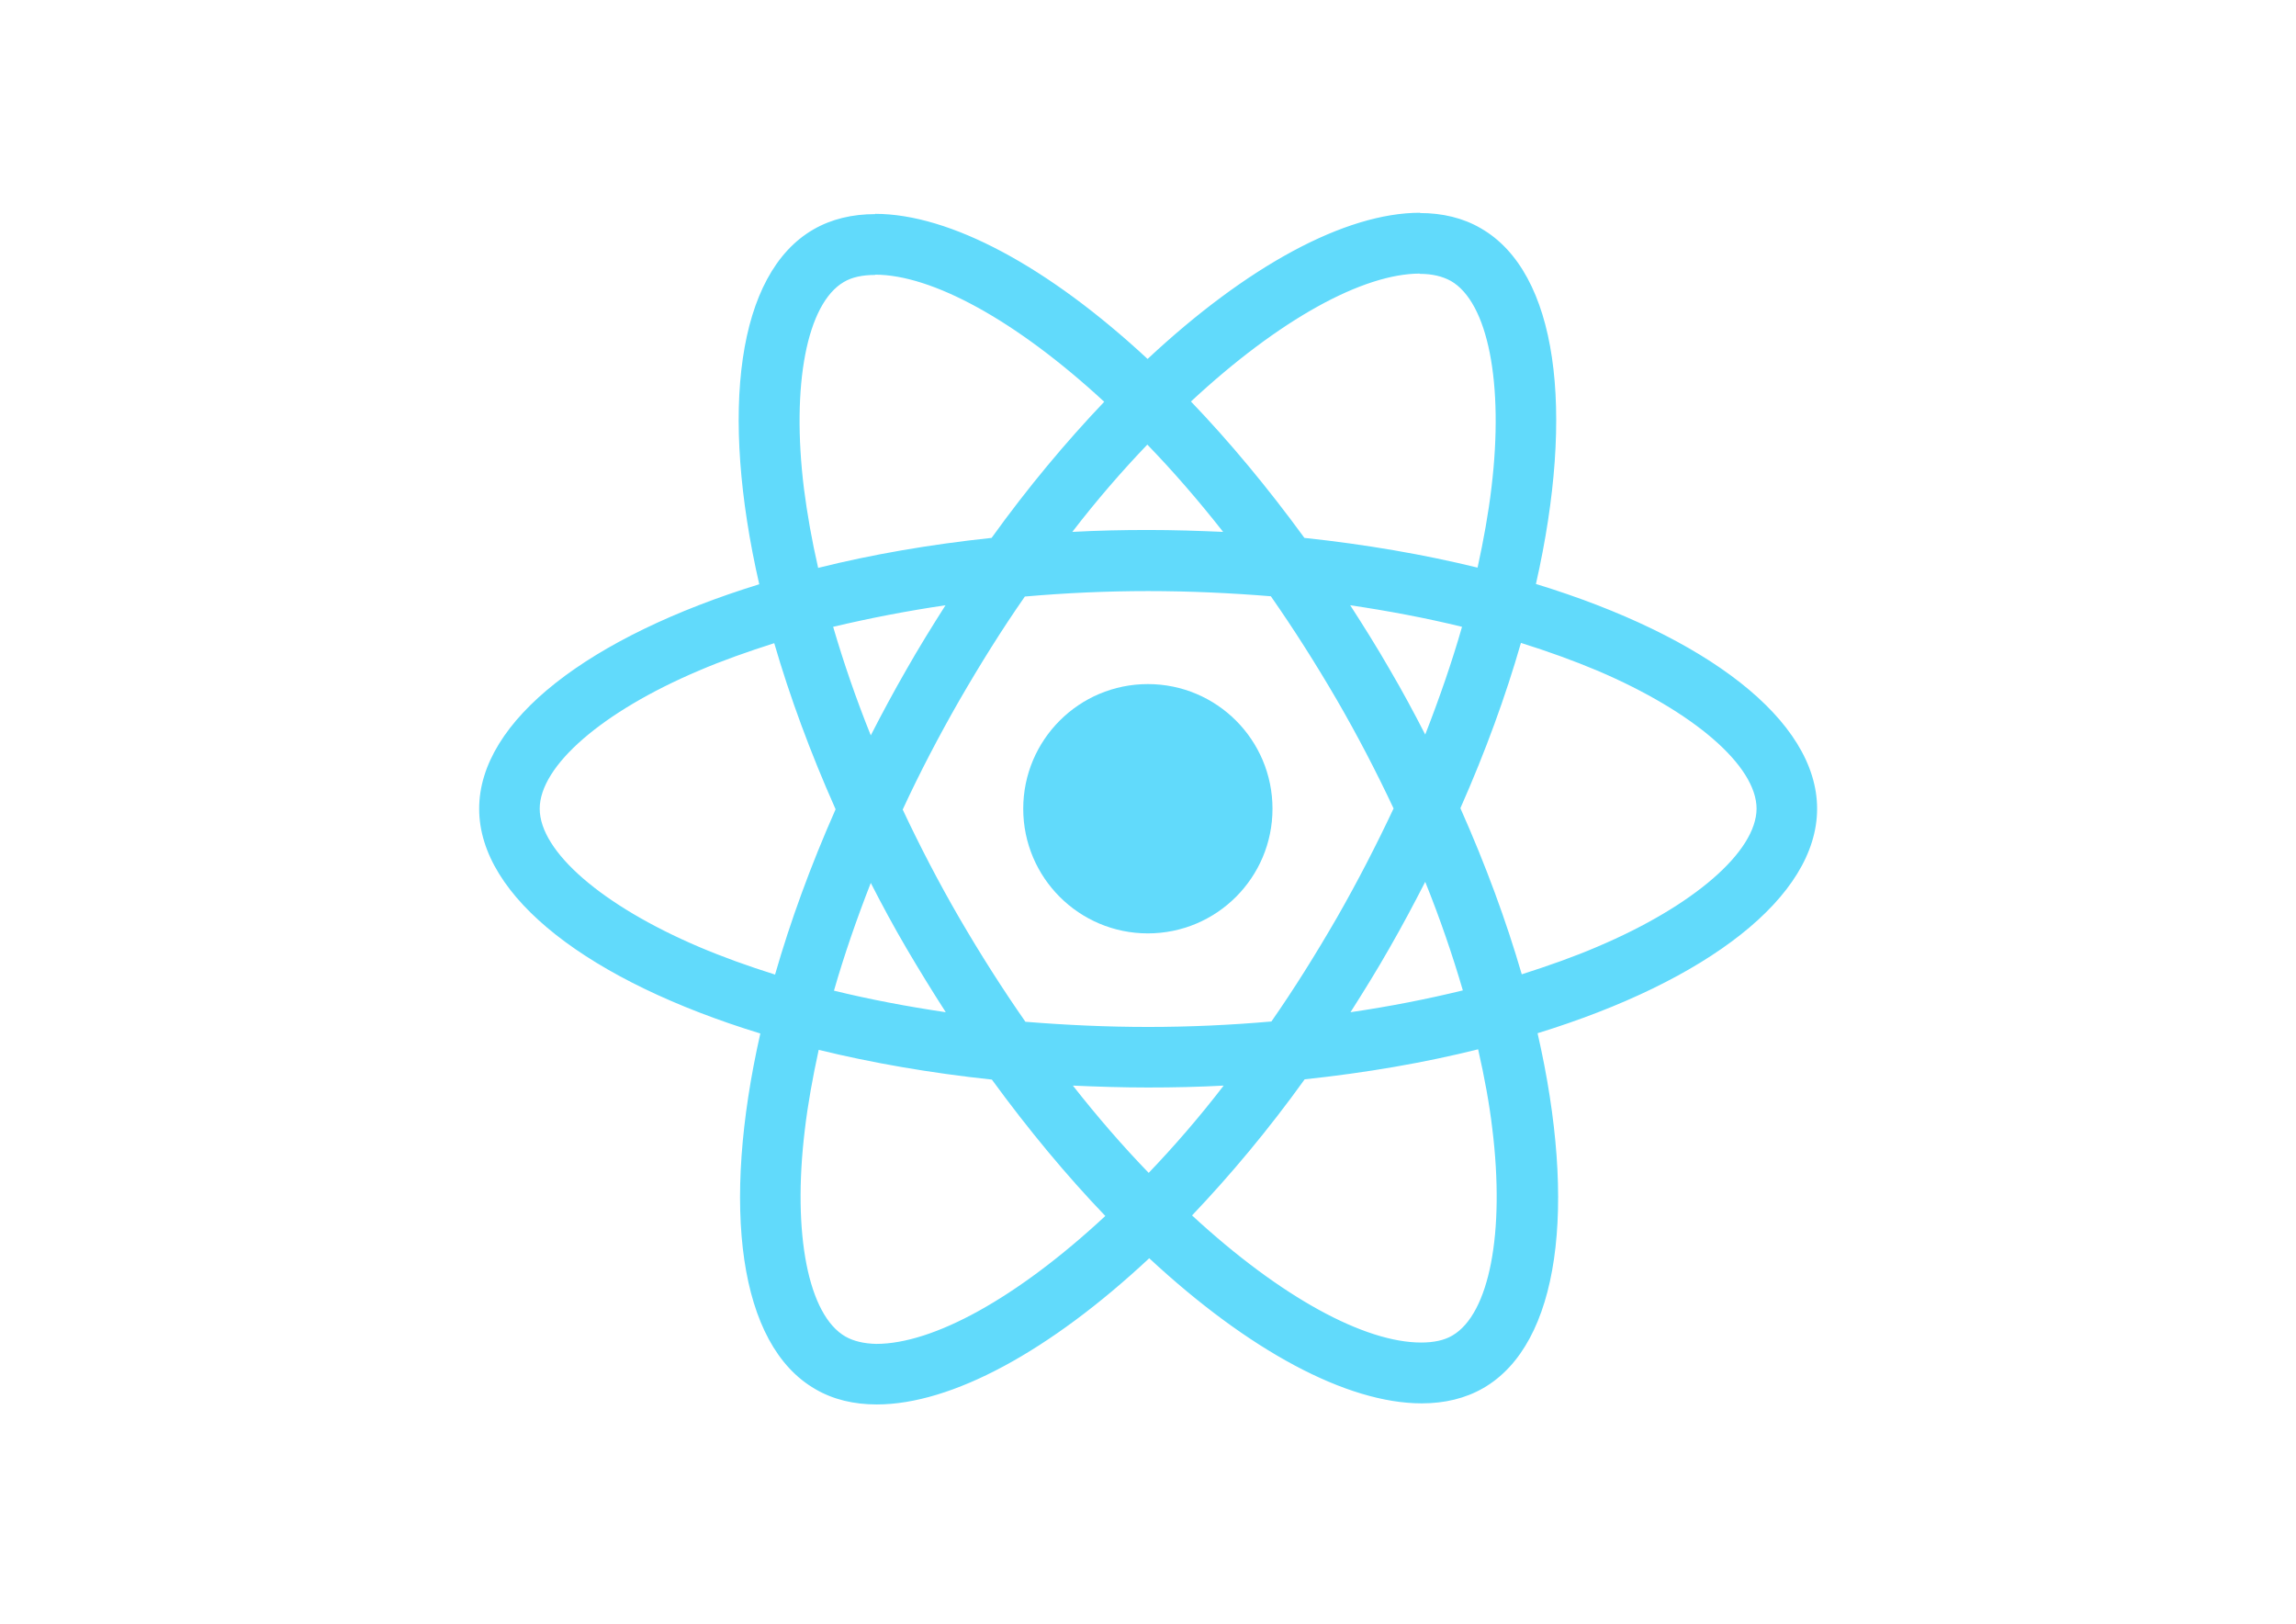
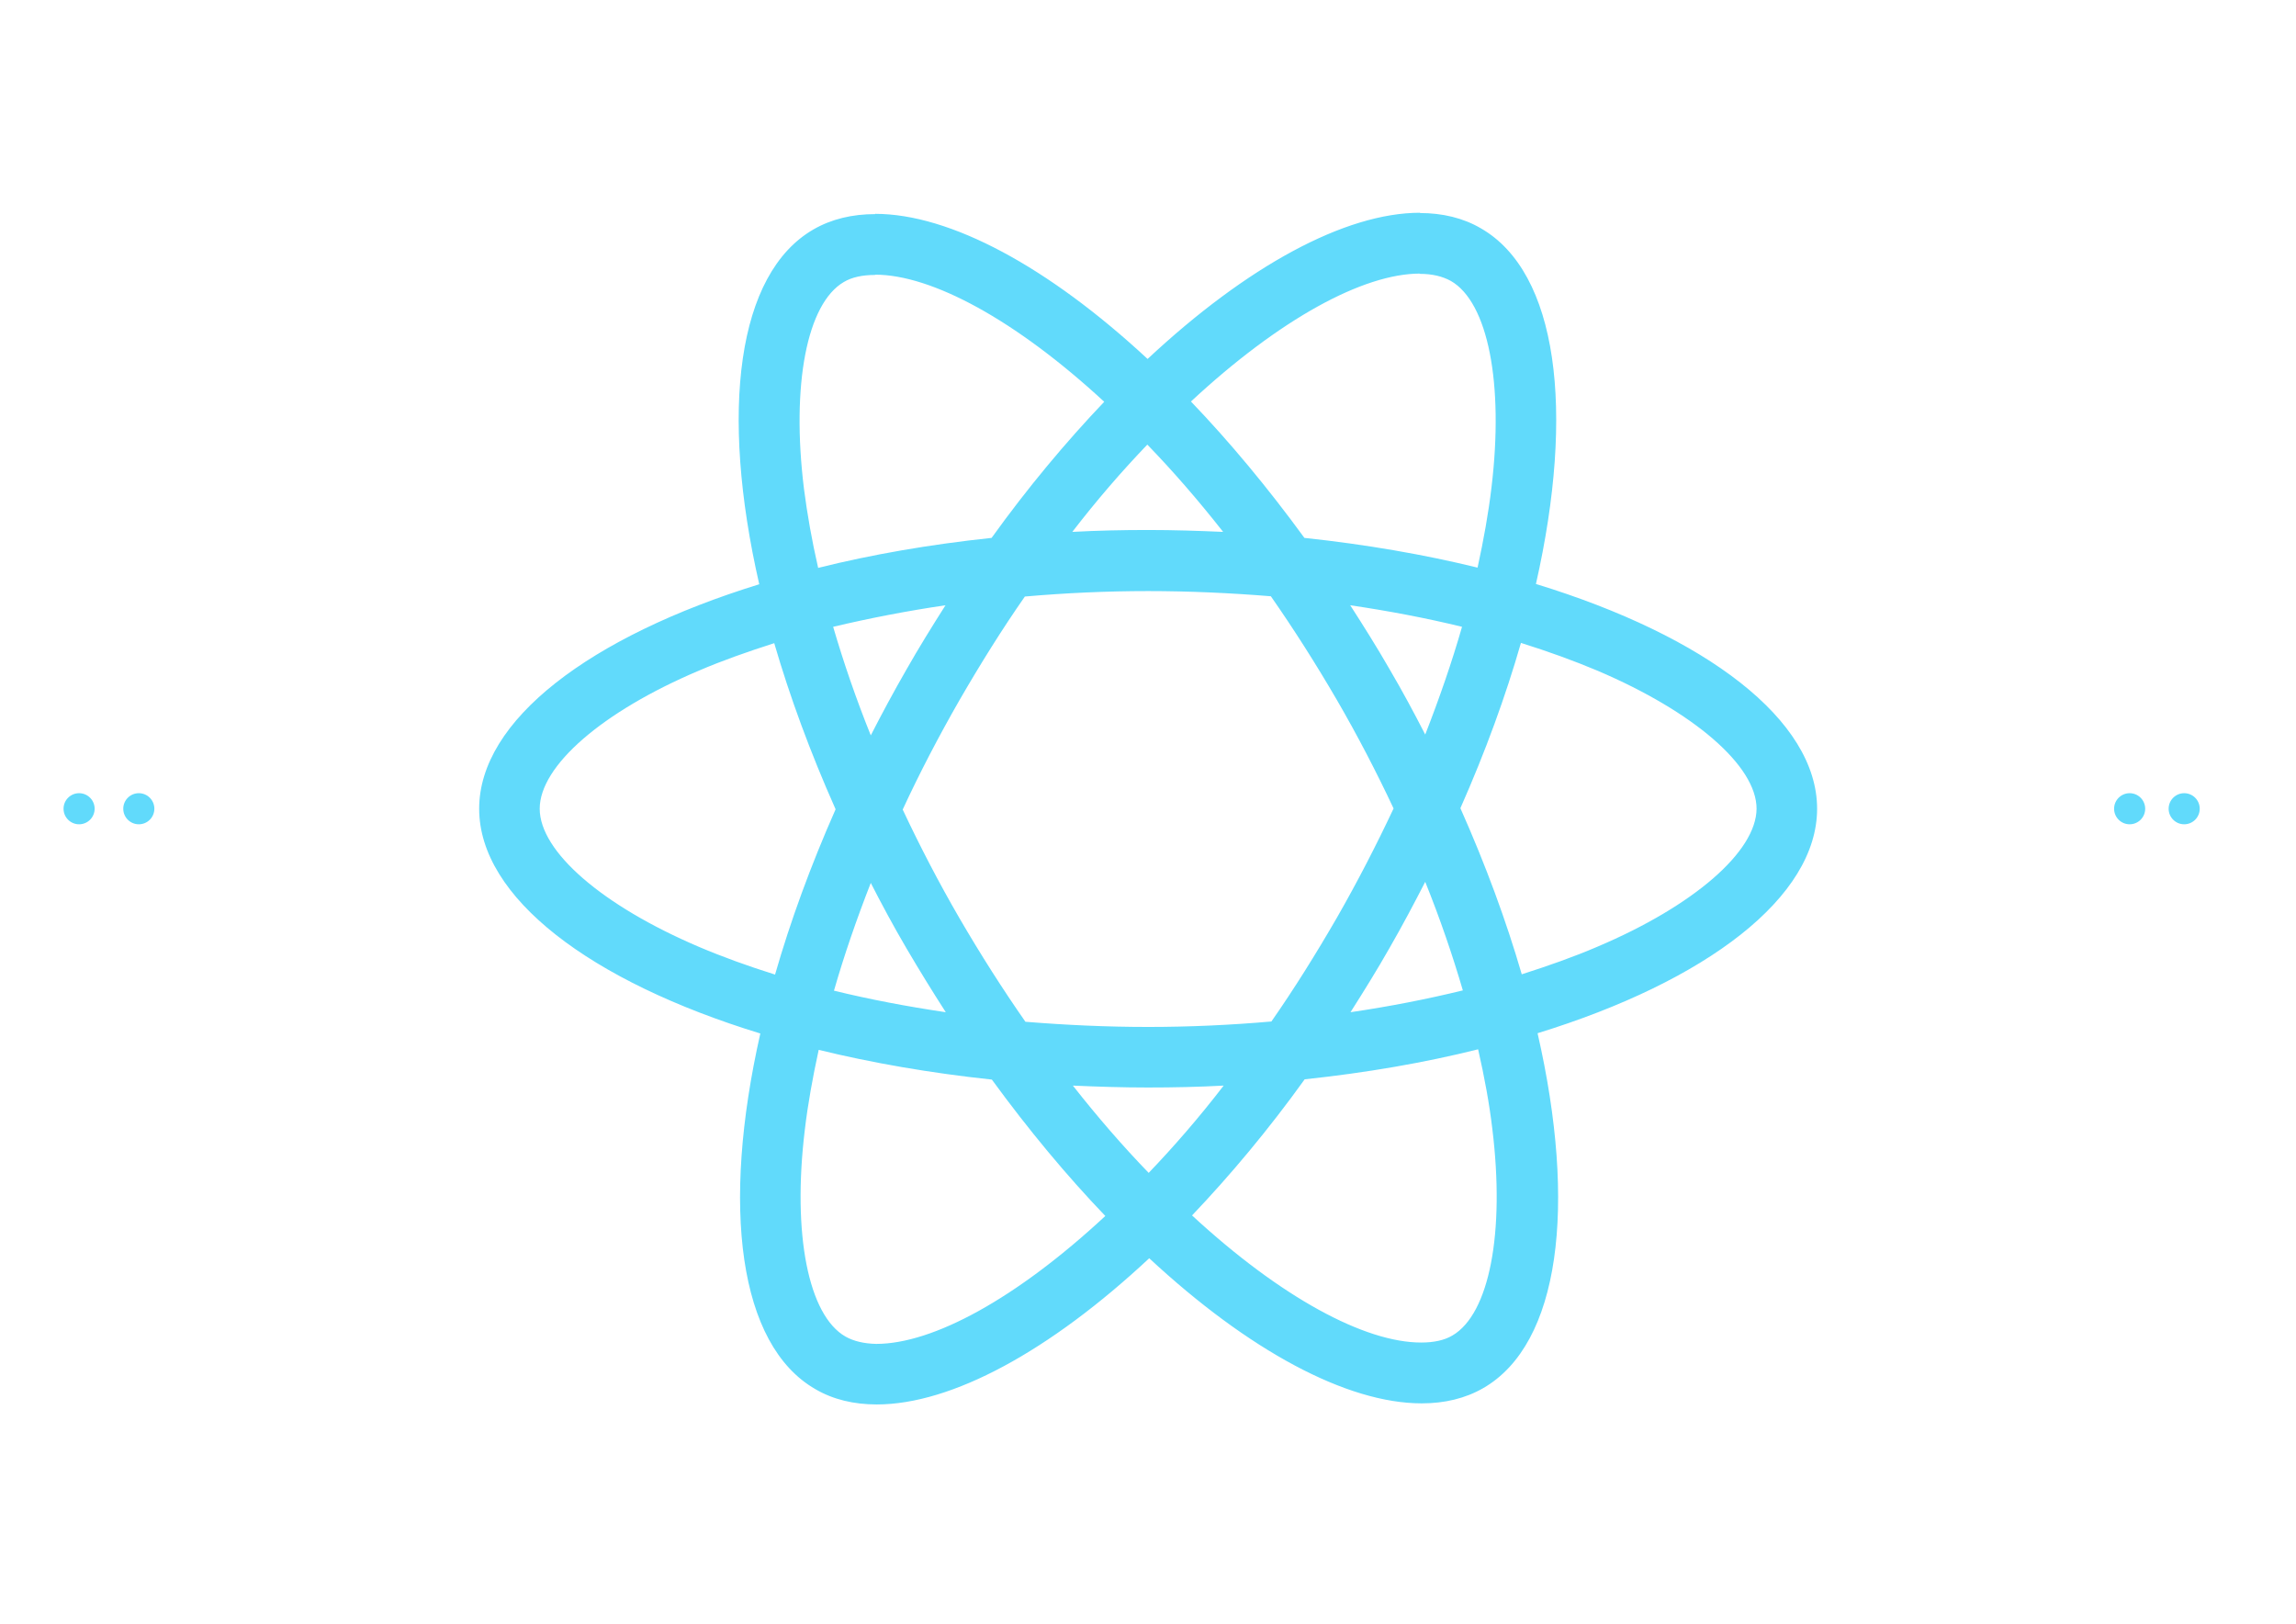
<svg xmlns="http://www.w3.org/2000/svg" viewBox="0 0 841.9 595.3">
  <g fill="#61DAFB">
    <path d="M666.3 296.5c0-32.5-40.7-63.3-103.1-82.4 14.4-63.6 8-114.2-20.2-130.4-6.5-3.8-14.1-5.6-22.4-5.6v22.3c4.6 0 8.3.9 11.4 2.6 13.6 7.8 19.5 37.5 14.9 75.7-1.1 9.4-2.9 19.3-5.1 29.4-19.6-4.8-41-8.5-63.5-10.9-13.5-18.5-27.5-35.3-41.6-50 32.6-30.3 63.2-46.9 84-46.9V78c-27.5 0-63.5 19.6-99.9 53.6-36.4-33.8-72.4-53.2-99.9-53.2v22.3c20.7 0 51.4 16.5 84 46.6-14 14.7-28 31.4-41.3 49.9-22.6 2.4-44 6.1-63.6 11-2.3-10-4-19.7-5.2-29-4.7-38.2 1.1-67.9 14.6-75.8 3-1.8 6.9-2.6 11.5-2.6V78.5c-8.4 0-16 1.8-22.6 5.6-28.1 16.2-34.4 66.7-19.9 130.1-62.2 19.2-102.7 49.9-102.7 82.3 0 32.5 40.7 63.3 103.1 82.4-14.4 63.6-8 114.2 20.2 130.4 6.5 3.8 14.1 5.6 22.5 5.6 27.5 0 63.5-19.6 99.9-53.6 36.4 33.8 72.4 53.2 99.9 53.2 8.4 0 16-1.8 22.6-5.6 28.1-16.2 34.4-66.7 19.9-130.1 62-19.1 102.5-49.9 102.5-82.3zm-130.2-66.7c-3.7 12.9-8.3 26.2-13.5 39.5-4.1-8-8.4-16-13.1-24-4.6-8-9.5-15.8-14.4-23.4 14.2 2.1 27.9 4.7 41 7.9zm-45.8 106.5c-7.8 13.5-15.8 26.3-24.1 38.2-14.9 1.3-30 2-45.2 2-15.1 0-30.2-.7-45-1.9-8.3-11.9-16.4-24.6-24.2-38-7.6-13.1-14.5-26.4-20.8-39.8 6.2-13.4 13.2-26.8 20.7-39.9 7.8-13.5 15.8-26.3 24.1-38.2 14.9-1.3 30-2 45.2-2 15.1 0 30.2.7 45 1.9 8.3 11.9 16.4 24.6 24.2 38 7.6 13.1 14.5 26.4 20.8 39.8-6.3 13.4-13.2 26.8-20.7 39.9zm32.3-13c5.4 13.4 10 26.8 13.8 39.8-13.1 3.2-26.9 5.9-41.2 8 4.9-7.7 9.8-15.6 14.4-23.7 4.6-8 8.9-16.1 13-24.1zM421.2 430c-9.3-9.6-18.6-20.3-27.8-32 9 .4 18.2.7 27.5.7 9.4 0 18.7-.2 27.8-.7-9 11.7-18.3 22.4-27.5 32zm-74.4-58.9c-14.2-2.1-27.9-4.7-41-7.9 3.7-12.9 8.3-26.2 13.5-39.5 4.1 8 8.4 16 13.1 24 4.7 8 9.5 15.8 14.4 23.4zM420.7 163c9.3 9.6 18.6 20.3 27.8 32-9-.4-18.2-.7-27.5-.7-9.4 0-18.7.2-27.8.7 9-11.7 18.3-22.4 27.5-32zm-74 58.9c-4.9 7.7-9.8 15.6-14.4 23.7-4.6 8-8.9 16-13 24-5.4-13.4-10-26.8-13.8-39.8 13.1-3.1 26.9-5.8 41.2-7.9zm-90.5 125.2c-35.4-15.1-58.3-34.9-58.3-50.6 0-15.7 22.9-35.6 58.3-50.6 8.6-3.7 18-7 27.7-10.1 5.7 19.6 13.2 40 22.5 60.9-9.2 20.8-16.6 41.1-22.2 60.6-9.9-3.1-19.3-6.5-28-10.2zM310 490c-13.6-7.8-19.5-37.5-14.9-75.7 1.1-9.4 2.9-19.3 5.1-29.4 19.6 4.8 41 8.5 63.5 10.9 13.5 18.5 27.5 35.3 41.6 50-32.6 30.3-63.2 46.9-84 46.9-4.5-.1-8.3-1-11.3-2.7zm237.2-76.2c4.7 38.2-1.1 67.9-14.6 75.8-3 1.8-6.9 2.6-11.5 2.6-20.7 0-51.4-16.5-84-46.6 14-14.7 28-31.4 41.3-49.9 22.6-2.4 44-6.1 63.6-11 2.3 10.1 4.1 19.8 5.2 29.1zm38.5-66.7c-8.6 3.7-18 7-27.7 10.1-5.7-19.6-13.2-40-22.5-60.9 9.2-20.8 16.6-41.1 22.2-60.6 9.9 3.1 19.3 6.5 28.1 10.2 35.4 15.1 58.3 34.9 58.3 50.6-.1 15.7-23 35.6-58.4 50.6zM320.8 78.4z" />
-     <circle cx="420.9" cy="296.5" r="45.7" />
+     <circle cx="800.9" cy="296.5" r="5.7" />
+     <circle cx="780.9" cy="296.5" r="5.7" />
+     <circle cx="50.9" cy="296.5" r="5.7" />
+     <circle cx="29" cy="296.5" r="5.7" />
    <path d="M520.5 78.1z" />
  </g>
</svg>
